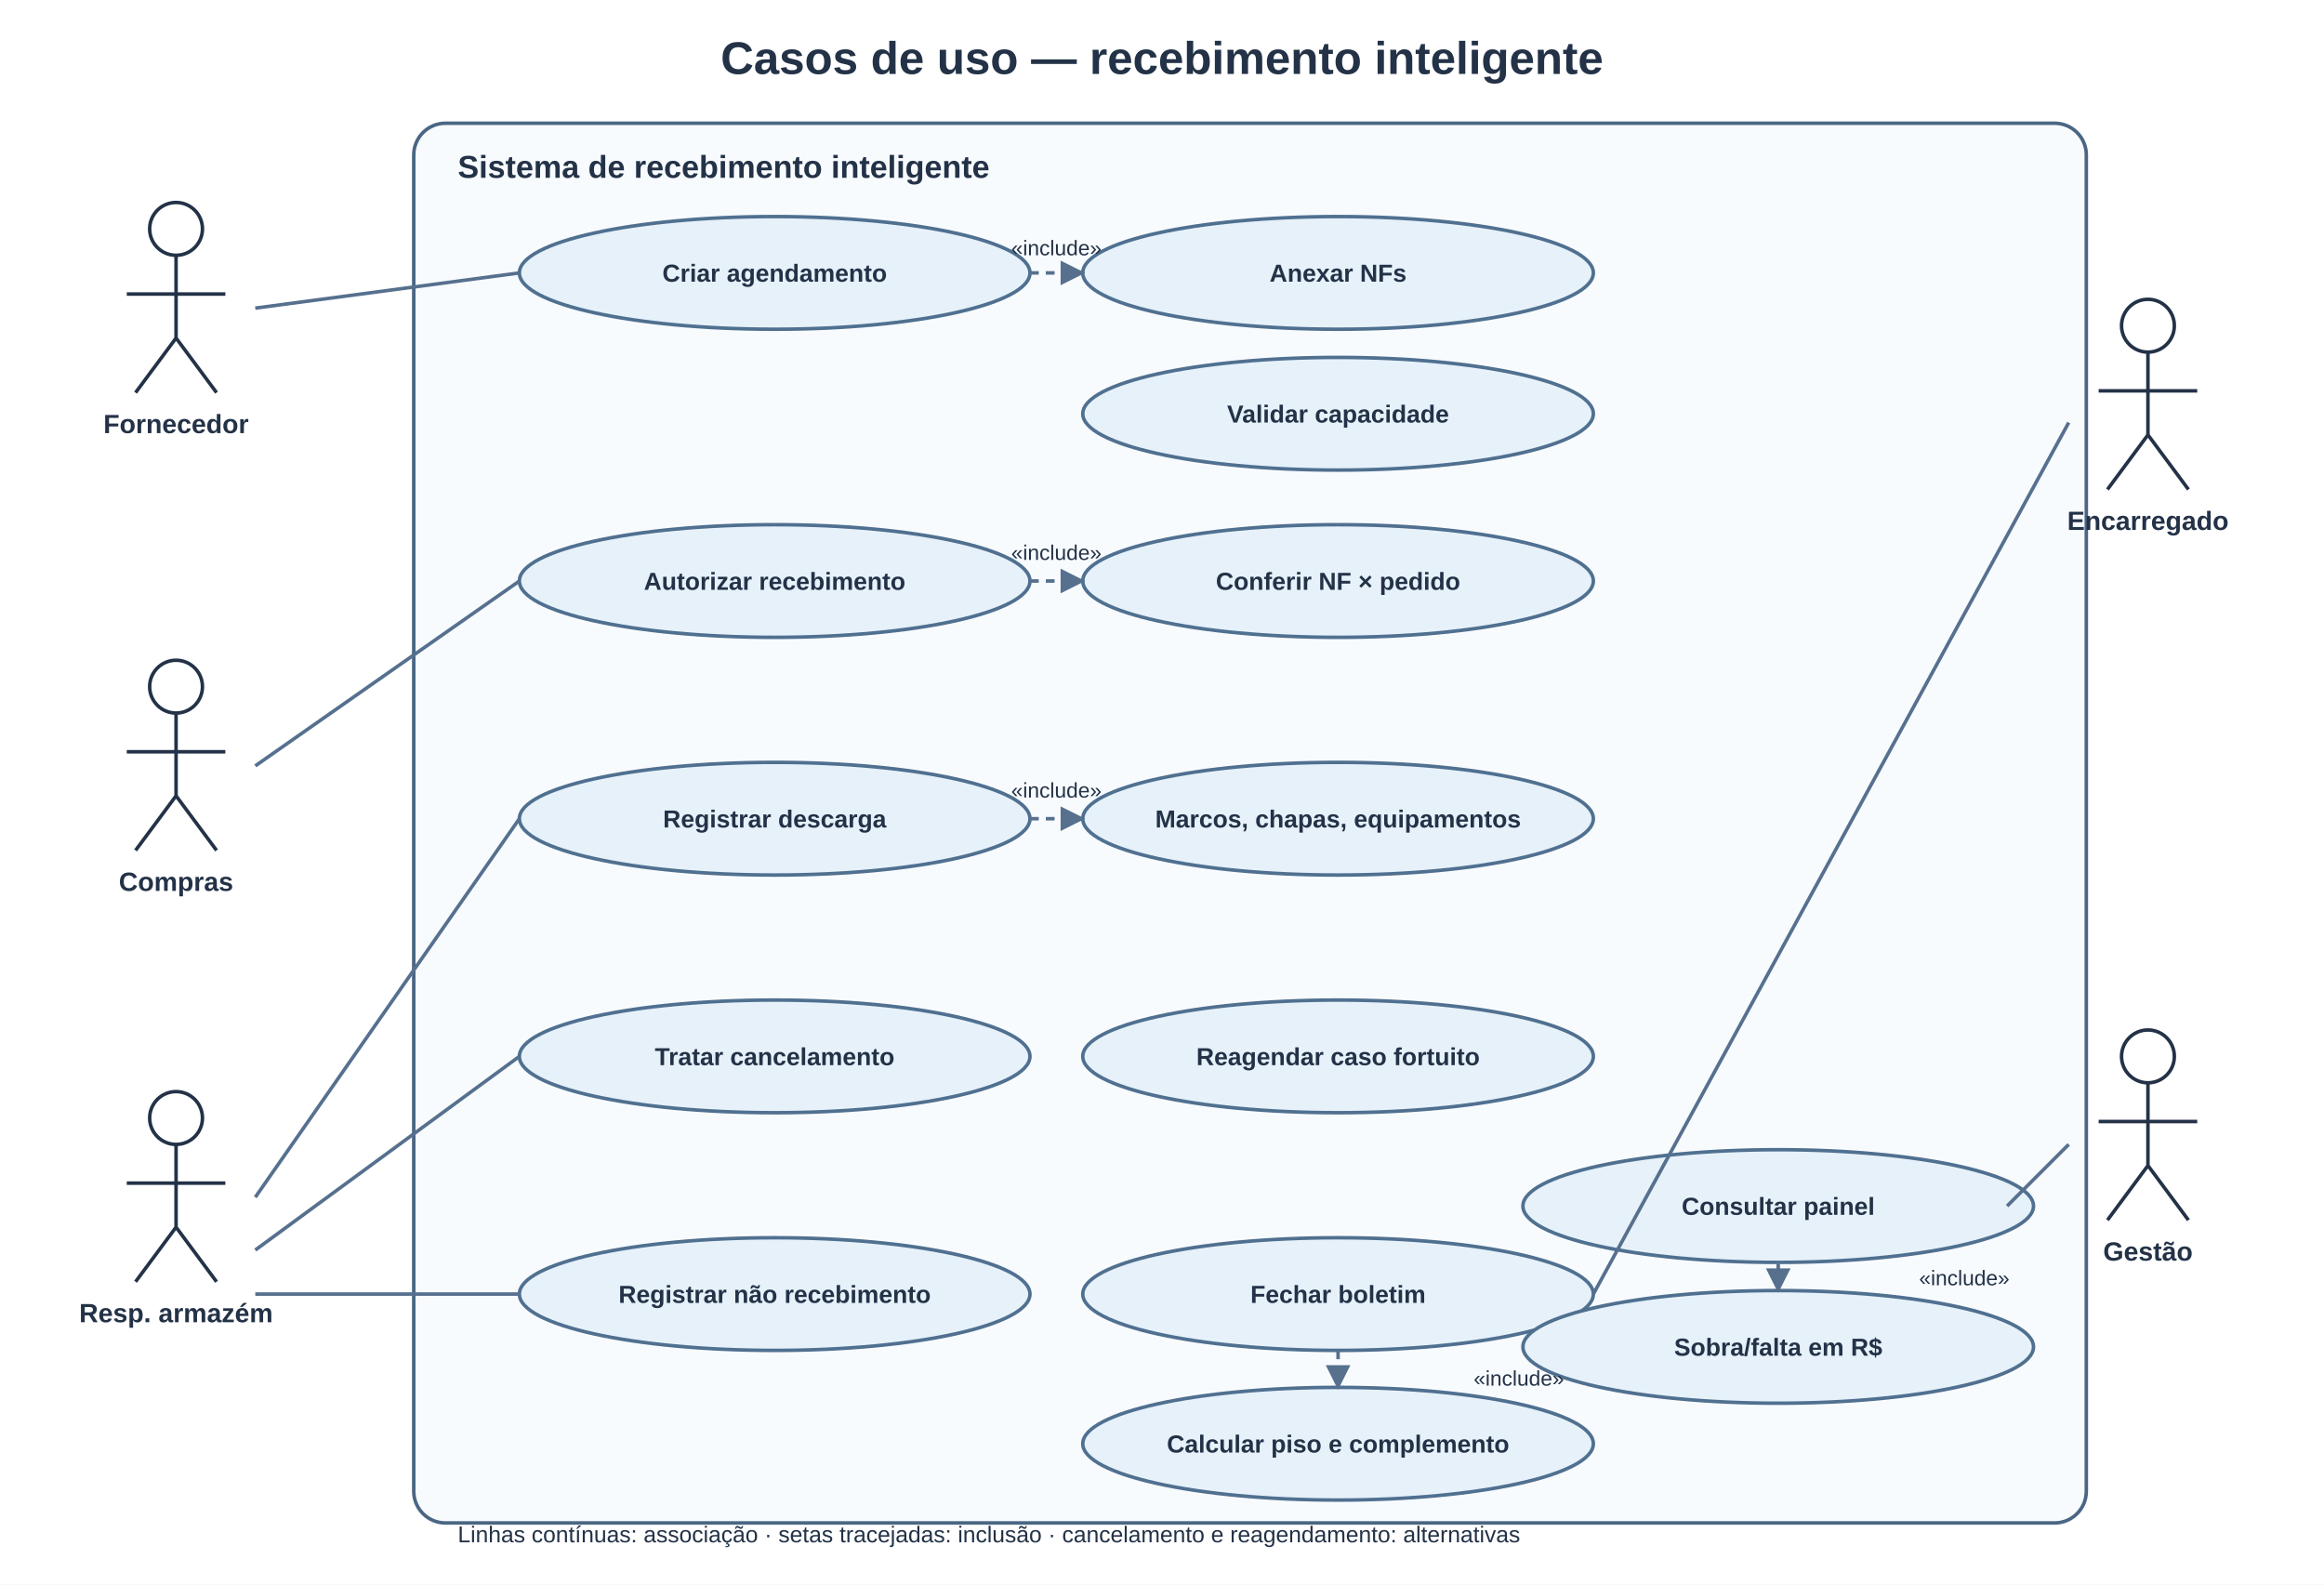
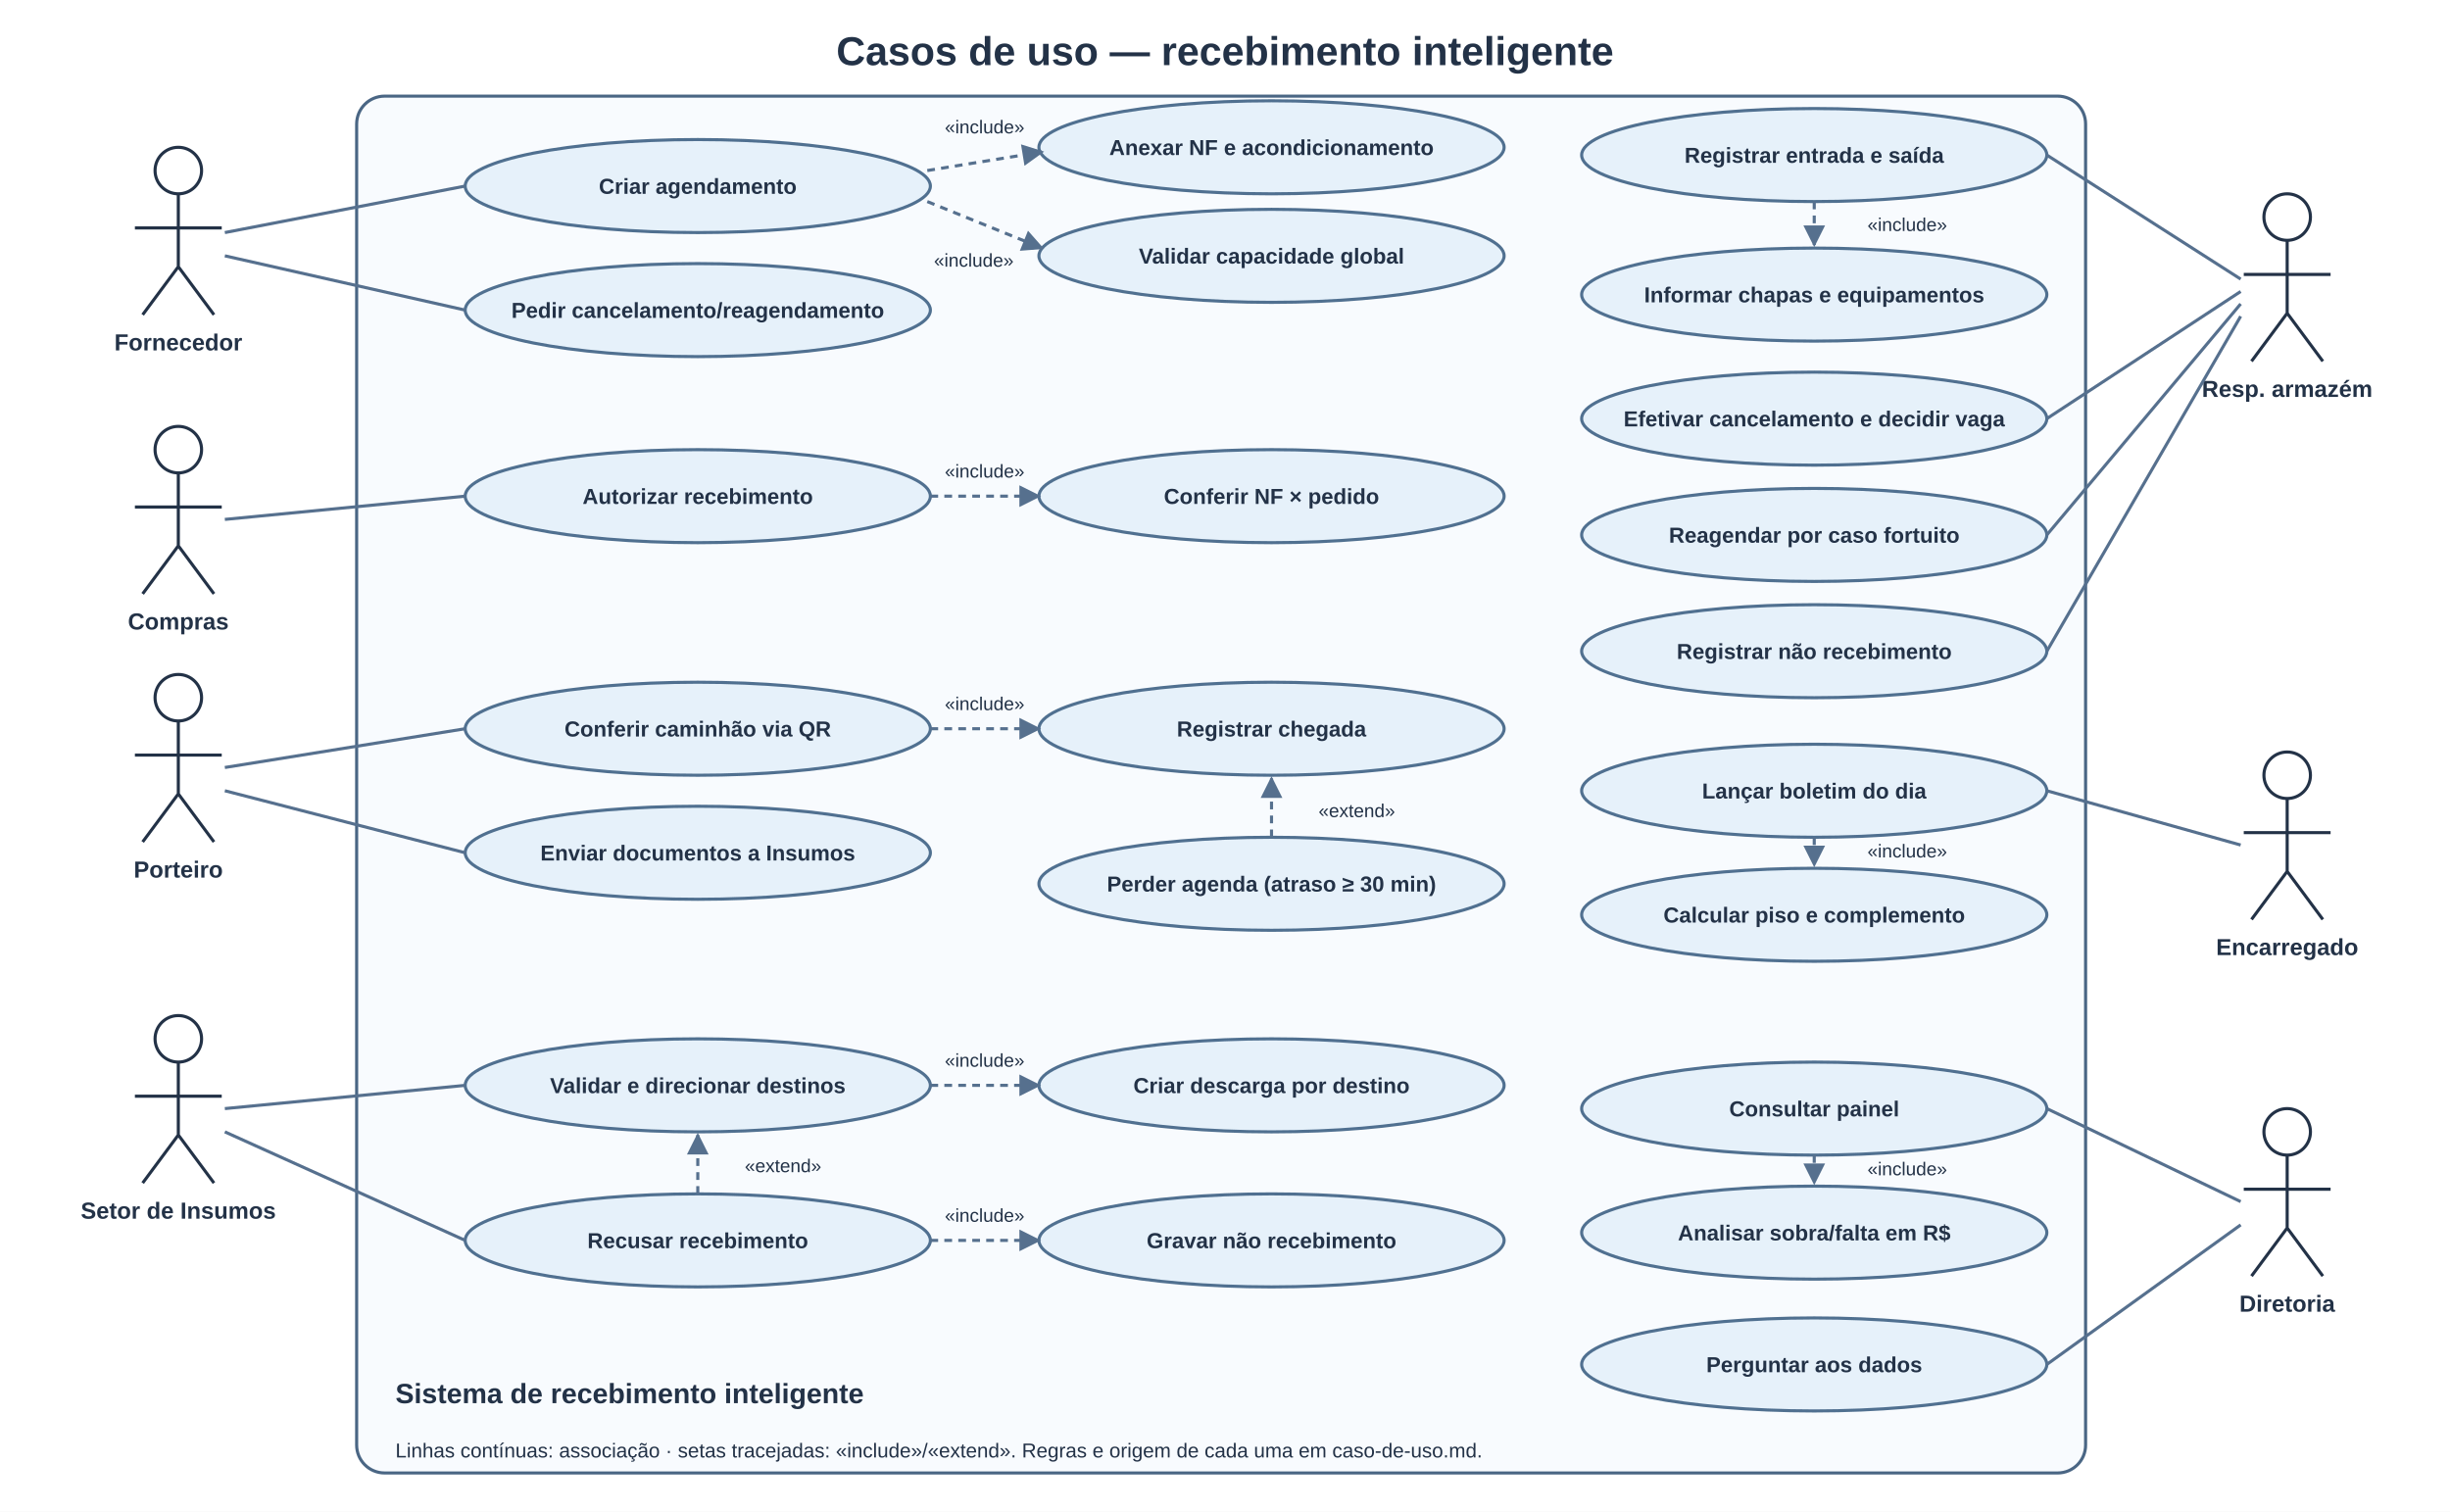
- <svg xmlns="http://www.w3.org/2000/svg" viewBox="0 0 1320 900" role="img">
+ <svg xmlns="http://www.w3.org/2000/svg" viewBox="0 0 1580 975" role="img">
  <defs>
    <marker id="arrow" viewBox="0 0 10 10" refX="9" refY="5" markerWidth="7" markerHeight="7" orient="auto-start-reverse">
      <path d="M0 0 L10 5 L0 10 z" fill="#56708e" />
    </marker>
  </defs>
  <rect width="100%" height="100%" fill="#fff" />
-   <text x="660" y="42" text-anchor="middle" font-family="Arial,sans-serif" font-size="26" font-weight="700" fill="#233247">Casos de uso — recebimento inteligente</text>
-   <rect x="235" y="70" width="950" height="795" rx="18" fill="#f8fbfe" stroke="#4a6684" stroke-width="2" />
-   <text x="260" y="101" text-anchor="start" font-family="Arial,sans-serif" font-size="18" font-weight="700" fill="#233247">Sistema de recebimento inteligente</text>
-   <circle cx="100" cy="130" r="15" fill="none" stroke="#233247" stroke-width="2" />
-   <path d="M100 145v47 m-28 -25h56 m-28 25l-23 31 m23 -31l23 31" fill="none" stroke="#233247" stroke-width="2" />
-   <text x="100" y="246" text-anchor="middle" font-family="Arial,sans-serif" font-size="15" font-weight="600" fill="#233247">Fornecedor</text>
-   <circle cx="100" cy="390" r="15" fill="none" stroke="#233247" stroke-width="2" />
-   <path d="M100 405v47 m-28 -25h56 m-28 25l-23 31 m23 -31l23 31" fill="none" stroke="#233247" stroke-width="2" />
-   <text x="100" y="506" text-anchor="middle" font-family="Arial,sans-serif" font-size="15" font-weight="600" fill="#233247">Compras</text>
-   <circle cx="100" cy="635" r="15" fill="none" stroke="#233247" stroke-width="2" />
-   <path d="M100 650v47 m-28 -25h56 m-28 25l-23 31 m23 -31l23 31" fill="none" stroke="#233247" stroke-width="2" />
-   <text x="100" y="751" text-anchor="middle" font-family="Arial,sans-serif" font-size="15" font-weight="600" fill="#233247">Resp. armazém</text>
-   <circle cx="1220" cy="185" r="15" fill="none" stroke="#233247" stroke-width="2" />
-   <path d="M1220 200v47 m-28 -25h56 m-28 25l-23 31 m23 -31l23 31" fill="none" stroke="#233247" stroke-width="2" />
-   <text x="1220" y="301" text-anchor="middle" font-family="Arial,sans-serif" font-size="15" font-weight="600" fill="#233247">Encarregado</text>
-   <circle cx="1220" cy="600" r="15" fill="none" stroke="#233247" stroke-width="2" />
-   <path d="M1220 615v47 m-28 -25h56 m-28 25l-23 31 m23 -31l23 31" fill="none" stroke="#233247" stroke-width="2" />
-   <text x="1220" y="716" text-anchor="middle" font-family="Arial,sans-serif" font-size="15" font-weight="600" fill="#233247">Gestão</text>
-   <ellipse cx="440" cy="155" rx="145" ry="32" fill="#e6f1fa" stroke="#507090" stroke-width="2" />
-   <text x="440" y="160" text-anchor="middle" font-family="Arial,sans-serif" font-size="14" font-weight="600" fill="#233247">Criar agendamento</text>
-   <ellipse cx="760" cy="155" rx="145" ry="32" fill="#e6f1fa" stroke="#507090" stroke-width="2" />
-   <text x="760" y="160" text-anchor="middle" font-family="Arial,sans-serif" font-size="14" font-weight="600" fill="#233247">Anexar NFs</text>
-   <ellipse cx="760" cy="235" rx="145" ry="32" fill="#e6f1fa" stroke="#507090" stroke-width="2" />
-   <text x="760" y="240" text-anchor="middle" font-family="Arial,sans-serif" font-size="14" font-weight="600" fill="#233247">Validar capacidade</text>
-   <ellipse cx="440" cy="330" rx="145" ry="32" fill="#e6f1fa" stroke="#507090" stroke-width="2" />
-   <text x="440" y="335" text-anchor="middle" font-family="Arial,sans-serif" font-size="14" font-weight="600" fill="#233247">Autorizar recebimento</text>
-   <ellipse cx="760" cy="330" rx="145" ry="32" fill="#e6f1fa" stroke="#507090" stroke-width="2" />
-   <text x="760" y="335" text-anchor="middle" font-family="Arial,sans-serif" font-size="14" font-weight="600" fill="#233247">Conferir NF × pedido</text>
-   <ellipse cx="440" cy="465" rx="145" ry="32" fill="#e6f1fa" stroke="#507090" stroke-width="2" />
-   <text x="440" y="470" text-anchor="middle" font-family="Arial,sans-serif" font-size="14" font-weight="600" fill="#233247">Registrar descarga</text>
-   <ellipse cx="760" cy="465" rx="145" ry="32" fill="#e6f1fa" stroke="#507090" stroke-width="2" />
-   <text x="760" y="470" text-anchor="middle" font-family="Arial,sans-serif" font-size="14" font-weight="600" fill="#233247">Marcos, chapas, equipamentos</text>
-   <ellipse cx="440" cy="600" rx="145" ry="32" fill="#e6f1fa" stroke="#507090" stroke-width="2" />
-   <text x="440" y="605" text-anchor="middle" font-family="Arial,sans-serif" font-size="14" font-weight="600" fill="#233247">Tratar cancelamento</text>
-   <ellipse cx="760" cy="600" rx="145" ry="32" fill="#e6f1fa" stroke="#507090" stroke-width="2" />
-   <text x="760" y="605" text-anchor="middle" font-family="Arial,sans-serif" font-size="14" font-weight="600" fill="#233247">Reagendar caso fortuito</text>
-   <ellipse cx="440" cy="735" rx="145" ry="32" fill="#e6f1fa" stroke="#507090" stroke-width="2" />
-   <text x="440" y="740" text-anchor="middle" font-family="Arial,sans-serif" font-size="14" font-weight="600" fill="#233247">Registrar não recebimento</text>
-   <ellipse cx="760" cy="735" rx="145" ry="32" fill="#e6f1fa" stroke="#507090" stroke-width="2" />
-   <text x="760" y="740" text-anchor="middle" font-family="Arial,sans-serif" font-size="14" font-weight="600" fill="#233247">Fechar boletim</text>
-   <ellipse cx="760" cy="820" rx="145" ry="32" fill="#e6f1fa" stroke="#507090" stroke-width="2" />
-   <text x="760" y="825" text-anchor="middle" font-family="Arial,sans-serif" font-size="14" font-weight="600" fill="#233247">Calcular piso e complemento</text>
-   <ellipse cx="1010" cy="685" rx="145" ry="32" fill="#e6f1fa" stroke="#507090" stroke-width="2" />
-   <text x="1010" y="690" text-anchor="middle" font-family="Arial,sans-serif" font-size="14" font-weight="600" fill="#233247">Consultar painel</text>
-   <ellipse cx="1010" cy="765" rx="145" ry="32" fill="#e6f1fa" stroke="#507090" stroke-width="2" />
-   <text x="1010" y="770" text-anchor="middle" font-family="Arial,sans-serif" font-size="14" font-weight="600" fill="#233247">Sobra/falta em R$</text>
-   <line x1="145" y1="175" x2="295" y2="155" stroke="#56708e" stroke-width="2" />
-   <line x1="145" y1="435" x2="295" y2="330" stroke="#56708e" stroke-width="2" />
-   <line x1="145" y1="680" x2="295" y2="465" stroke="#56708e" stroke-width="2" />
-   <line x1="145" y1="710" x2="295" y2="600" stroke="#56708e" stroke-width="2" />
-   <line x1="145" y1="735" x2="295" y2="735" stroke="#56708e" stroke-width="2" />
-   <line x1="1175" y1="240" x2="905" y2="735" stroke="#56708e" stroke-width="2" />
-   <line x1="1175" y1="650" x2="1140" y2="685" stroke="#56708e" stroke-width="2" />
-   <line x1="585" y1="155" x2="615" y2="155" stroke="#56708e" stroke-width="2" stroke-dasharray="5 4" marker-end="url(#arrow)" />
-   <line x1="585" y1="330" x2="615" y2="330" stroke="#56708e" stroke-width="2" stroke-dasharray="5 4" marker-end="url(#arrow)" />
-   <line x1="585" y1="465" x2="615" y2="465" stroke="#56708e" stroke-width="2" stroke-dasharray="5 4" marker-end="url(#arrow)" />
-   <line x1="760" y1="767" x2="760" y2="788" stroke="#56708e" stroke-width="2" stroke-dasharray="5 4" marker-end="url(#arrow)" />
-   <line x1="1010" y1="718" x2="1010" y2="733" stroke="#56708e" stroke-width="2" stroke-dasharray="5 4" marker-end="url(#arrow)" />
-   <text x="600" y="145" text-anchor="middle" font-family="Arial,sans-serif" font-size="12" font-weight="400" fill="#233247">«include»</text>
-   <text x="600" y="318" text-anchor="middle" font-family="Arial,sans-serif" font-size="12" font-weight="400" fill="#233247">«include»</text>
-   <text x="600" y="453" text-anchor="middle" font-family="Arial,sans-serif" font-size="12" font-weight="400" fill="#233247">«include»</text>
-   <text x="837" y="787" text-anchor="start" font-family="Arial,sans-serif" font-size="12" font-weight="400" fill="#233247">«include»</text>
-   <text x="1090" y="730" text-anchor="start" font-family="Arial,sans-serif" font-size="12" font-weight="400" fill="#233247">«include»</text>
-   <text x="260" y="876" text-anchor="start" font-family="Arial,sans-serif" font-size="13" font-weight="400" fill="#233247">Linhas contínuas: associação · setas tracejadas: inclusão · cancelamento e reagendamento: alternativas</text>
+   <text x="790" y="42" text-anchor="middle" font-family="Arial,sans-serif" font-size="26" font-weight="700" fill="#233247">Casos de uso — recebimento inteligente</text>
+   <rect x="230" y="62" width="1115" height="888" rx="18" fill="#f8fbfe" stroke="#4a6684" stroke-width="2" />
+   <text x="255" y="905" text-anchor="start" font-family="Arial,sans-serif" font-size="18" font-weight="700" fill="#233247">Sistema de recebimento inteligente</text>
+   <circle cx="115" cy="110" r="15" fill="none" stroke="#233247" stroke-width="2" />
+   <path d="M115 125v47 m-28 -25h56 m-28 25l-23 31 m23 -31l23 31" fill="none" stroke="#233247" stroke-width="2" />
+   <text x="115" y="226" text-anchor="middle" font-family="Arial,sans-serif" font-size="15" font-weight="600" fill="#233247">Fornecedor</text>
+   <circle cx="115" cy="290" r="15" fill="none" stroke="#233247" stroke-width="2" />
+   <path d="M115 305v47 m-28 -25h56 m-28 25l-23 31 m23 -31l23 31" fill="none" stroke="#233247" stroke-width="2" />
+   <text x="115" y="406" text-anchor="middle" font-family="Arial,sans-serif" font-size="15" font-weight="600" fill="#233247">Compras</text>
+   <circle cx="115" cy="450" r="15" fill="none" stroke="#233247" stroke-width="2" />
+   <path d="M115 465v47 m-28 -25h56 m-28 25l-23 31 m23 -31l23 31" fill="none" stroke="#233247" stroke-width="2" />
+   <text x="115" y="566" text-anchor="middle" font-family="Arial,sans-serif" font-size="15" font-weight="600" fill="#233247">Porteiro</text>
+   <circle cx="115" cy="670" r="15" fill="none" stroke="#233247" stroke-width="2" />
+   <path d="M115 685v47 m-28 -25h56 m-28 25l-23 31 m23 -31l23 31" fill="none" stroke="#233247" stroke-width="2" />
+   <text x="115" y="786" text-anchor="middle" font-family="Arial,sans-serif" font-size="15" font-weight="600" fill="#233247">Setor de Insumos</text>
+   <circle cx="1475" cy="140" r="15" fill="none" stroke="#233247" stroke-width="2" />
+   <path d="M1475 155v47 m-28 -25h56 m-28 25l-23 31 m23 -31l23 31" fill="none" stroke="#233247" stroke-width="2" />
+   <text x="1475" y="256" text-anchor="middle" font-family="Arial,sans-serif" font-size="15" font-weight="600" fill="#233247">Resp. armazém</text>
+   <circle cx="1475" cy="500" r="15" fill="none" stroke="#233247" stroke-width="2" />
+   <path d="M1475 515v47 m-28 -25h56 m-28 25l-23 31 m23 -31l23 31" fill="none" stroke="#233247" stroke-width="2" />
+   <text x="1475" y="616" text-anchor="middle" font-family="Arial,sans-serif" font-size="15" font-weight="600" fill="#233247">Encarregado</text>
+   <circle cx="1475" cy="730" r="15" fill="none" stroke="#233247" stroke-width="2" />
+   <path d="M1475 745v47 m-28 -25h56 m-28 25l-23 31 m23 -31l23 31" fill="none" stroke="#233247" stroke-width="2" />
+   <text x="1475" y="846" text-anchor="middle" font-family="Arial,sans-serif" font-size="15" font-weight="600" fill="#233247">Diretoria</text>
+   <ellipse cx="450" cy="120" rx="150" ry="30" fill="#e6f1fa" stroke="#507090" stroke-width="2" />
+   <text x="450" y="125" text-anchor="middle" font-family="Arial,sans-serif" font-size="14" font-weight="600" fill="#233247">Criar agendamento</text>
+   <ellipse cx="450" cy="200" rx="150" ry="30" fill="#e6f1fa" stroke="#507090" stroke-width="2" />
+   <text x="450" y="205" text-anchor="middle" font-family="Arial,sans-serif" font-size="14" font-weight="600" fill="#233247">Pedir cancelamento/reagendamento</text>
+   <ellipse cx="450" cy="320" rx="150" ry="30" fill="#e6f1fa" stroke="#507090" stroke-width="2" />
+   <text x="450" y="325" text-anchor="middle" font-family="Arial,sans-serif" font-size="14" font-weight="600" fill="#233247">Autorizar recebimento</text>
+   <ellipse cx="450" cy="470" rx="150" ry="30" fill="#e6f1fa" stroke="#507090" stroke-width="2" />
+   <text x="450" y="475" text-anchor="middle" font-family="Arial,sans-serif" font-size="14" font-weight="600" fill="#233247">Conferir caminhão via QR</text>
+   <ellipse cx="450" cy="550" rx="150" ry="30" fill="#e6f1fa" stroke="#507090" stroke-width="2" />
+   <text x="450" y="555" text-anchor="middle" font-family="Arial,sans-serif" font-size="14" font-weight="600" fill="#233247">Enviar documentos a Insumos</text>
+   <ellipse cx="450" cy="700" rx="150" ry="30" fill="#e6f1fa" stroke="#507090" stroke-width="2" />
+   <text x="450" y="705" text-anchor="middle" font-family="Arial,sans-serif" font-size="14" font-weight="600" fill="#233247">Validar e direcionar destinos</text>
+   <ellipse cx="450" cy="800" rx="150" ry="30" fill="#e6f1fa" stroke="#507090" stroke-width="2" />
+   <text x="450" y="805" text-anchor="middle" font-family="Arial,sans-serif" font-size="14" font-weight="600" fill="#233247">Recusar recebimento</text>
+   <ellipse cx="820" cy="95" rx="150" ry="30" fill="#e6f1fa" stroke="#507090" stroke-width="2" />
+   <text x="820" y="100" text-anchor="middle" font-family="Arial,sans-serif" font-size="14" font-weight="600" fill="#233247">Anexar NF e acondicionamento</text>
+   <ellipse cx="820" cy="165" rx="150" ry="30" fill="#e6f1fa" stroke="#507090" stroke-width="2" />
+   <text x="820" y="170" text-anchor="middle" font-family="Arial,sans-serif" font-size="14" font-weight="600" fill="#233247">Validar capacidade global</text>
+   <ellipse cx="820" cy="320" rx="150" ry="30" fill="#e6f1fa" stroke="#507090" stroke-width="2" />
+   <text x="820" y="325" text-anchor="middle" font-family="Arial,sans-serif" font-size="14" font-weight="600" fill="#233247">Conferir NF × pedido</text>
+   <ellipse cx="820" cy="470" rx="150" ry="30" fill="#e6f1fa" stroke="#507090" stroke-width="2" />
+   <text x="820" y="475" text-anchor="middle" font-family="Arial,sans-serif" font-size="14" font-weight="600" fill="#233247">Registrar chegada</text>
+   <ellipse cx="820" cy="570" rx="150" ry="30" fill="#e6f1fa" stroke="#507090" stroke-width="2" />
+   <text x="820" y="575" text-anchor="middle" font-family="Arial,sans-serif" font-size="14" font-weight="600" fill="#233247">Perder agenda (atraso ≥ 30 min)</text>
+   <ellipse cx="820" cy="700" rx="150" ry="30" fill="#e6f1fa" stroke="#507090" stroke-width="2" />
+   <text x="820" y="705" text-anchor="middle" font-family="Arial,sans-serif" font-size="14" font-weight="600" fill="#233247">Criar descarga por destino</text>
+   <ellipse cx="820" cy="800" rx="150" ry="30" fill="#e6f1fa" stroke="#507090" stroke-width="2" />
+   <text x="820" y="805" text-anchor="middle" font-family="Arial,sans-serif" font-size="14" font-weight="600" fill="#233247">Gravar não recebimento</text>
+   <ellipse cx="1170" cy="100" rx="150" ry="30" fill="#e6f1fa" stroke="#507090" stroke-width="2" />
+   <text x="1170" y="105" text-anchor="middle" font-family="Arial,sans-serif" font-size="14" font-weight="600" fill="#233247">Registrar entrada e saída</text>
+   <ellipse cx="1170" cy="190" rx="150" ry="30" fill="#e6f1fa" stroke="#507090" stroke-width="2" />
+   <text x="1170" y="195" text-anchor="middle" font-family="Arial,sans-serif" font-size="14" font-weight="600" fill="#233247">Informar chapas e equipamentos</text>
+   <ellipse cx="1170" cy="270" rx="150" ry="30" fill="#e6f1fa" stroke="#507090" stroke-width="2" />
+   <text x="1170" y="275" text-anchor="middle" font-family="Arial,sans-serif" font-size="14" font-weight="600" fill="#233247">Efetivar cancelamento e decidir vaga</text>
+   <ellipse cx="1170" cy="345" rx="150" ry="30" fill="#e6f1fa" stroke="#507090" stroke-width="2" />
+   <text x="1170" y="350" text-anchor="middle" font-family="Arial,sans-serif" font-size="14" font-weight="600" fill="#233247">Reagendar por caso fortuito</text>
+   <ellipse cx="1170" cy="420" rx="150" ry="30" fill="#e6f1fa" stroke="#507090" stroke-width="2" />
+   <text x="1170" y="425" text-anchor="middle" font-family="Arial,sans-serif" font-size="14" font-weight="600" fill="#233247">Registrar não recebimento</text>
+   <ellipse cx="1170" cy="510" rx="150" ry="30" fill="#e6f1fa" stroke="#507090" stroke-width="2" />
+   <text x="1170" y="515" text-anchor="middle" font-family="Arial,sans-serif" font-size="14" font-weight="600" fill="#233247">Lançar boletim do dia</text>
+   <ellipse cx="1170" cy="590" rx="150" ry="30" fill="#e6f1fa" stroke="#507090" stroke-width="2" />
+   <text x="1170" y="595" text-anchor="middle" font-family="Arial,sans-serif" font-size="14" font-weight="600" fill="#233247">Calcular piso e complemento</text>
+   <ellipse cx="1170" cy="715" rx="150" ry="30" fill="#e6f1fa" stroke="#507090" stroke-width="2" />
+   <text x="1170" y="720" text-anchor="middle" font-family="Arial,sans-serif" font-size="14" font-weight="600" fill="#233247">Consultar painel</text>
+   <ellipse cx="1170" cy="795" rx="150" ry="30" fill="#e6f1fa" stroke="#507090" stroke-width="2" />
+   <text x="1170" y="800" text-anchor="middle" font-family="Arial,sans-serif" font-size="14" font-weight="600" fill="#233247">Analisar sobra/falta em R$</text>
+   <ellipse cx="1170" cy="880" rx="150" ry="30" fill="#e6f1fa" stroke="#507090" stroke-width="2" />
+   <text x="1170" y="885" text-anchor="middle" font-family="Arial,sans-serif" font-size="14" font-weight="600" fill="#233247">Perguntar aos dados</text>
+   <line x1="145" y1="150" x2="300" y2="120" stroke="#56708e" stroke-width="2" />
+   <line x1="145" y1="165" x2="300" y2="200" stroke="#56708e" stroke-width="2" />
+   <line x1="145" y1="335" x2="300" y2="320" stroke="#56708e" stroke-width="2" />
+   <line x1="145" y1="495" x2="300" y2="470" stroke="#56708e" stroke-width="2" />
+   <line x1="145" y1="510" x2="300" y2="550" stroke="#56708e" stroke-width="2" />
+   <line x1="145" y1="715" x2="300" y2="700" stroke="#56708e" stroke-width="2" />
+   <line x1="145" y1="730" x2="300" y2="800" stroke="#56708e" stroke-width="2" />
+   <line x1="1445" y1="180" x2="1320" y2="100" stroke="#56708e" stroke-width="2" />
+   <line x1="1445" y1="188" x2="1320" y2="270" stroke="#56708e" stroke-width="2" />
+   <line x1="1445" y1="196" x2="1320" y2="345" stroke="#56708e" stroke-width="2" />
+   <line x1="1445" y1="204" x2="1320" y2="420" stroke="#56708e" stroke-width="2" />
+   <line x1="1445" y1="545" x2="1320" y2="510" stroke="#56708e" stroke-width="2" />
+   <line x1="1445" y1="775" x2="1320" y2="715" stroke="#56708e" stroke-width="2" />
+   <line x1="1445" y1="790" x2="1320" y2="880" stroke="#56708e" stroke-width="2" />
+   <line x1="598" y1="110" x2="672" y2="98" stroke="#56708e" stroke-width="2" stroke-dasharray="5 4" marker-end="url(#arrow)" />
+   <text x="635" y="86" text-anchor="middle" font-family="Arial,sans-serif" font-size="12" font-weight="400" fill="#233247">«include»</text>
+   <line x1="598" y1="130" x2="672" y2="160" stroke="#56708e" stroke-width="2" stroke-dasharray="5 4" marker-end="url(#arrow)" />
+   <text x="628" y="172" text-anchor="middle" font-family="Arial,sans-serif" font-size="12" font-weight="400" fill="#233247">«include»</text>
+   <line x1="600" y1="320" x2="670" y2="320" stroke="#56708e" stroke-width="2" stroke-dasharray="5 4" marker-end="url(#arrow)" />
+   <text x="635" y="308" text-anchor="middle" font-family="Arial,sans-serif" font-size="12" font-weight="400" fill="#233247">«include»</text>
+   <line x1="600" y1="470" x2="670" y2="470" stroke="#56708e" stroke-width="2" stroke-dasharray="5 4" marker-end="url(#arrow)" />
+   <text x="635" y="458" text-anchor="middle" font-family="Arial,sans-serif" font-size="12" font-weight="400" fill="#233247">«include»</text>
+   <line x1="820" y1="540" x2="820" y2="502" stroke="#56708e" stroke-width="2" stroke-dasharray="5 4" marker-end="url(#arrow)" />
+   <text x="875" y="527" text-anchor="middle" font-family="Arial,sans-serif" font-size="12" font-weight="400" fill="#233247">«extend»</text>
+   <line x1="600" y1="700" x2="670" y2="700" stroke="#56708e" stroke-width="2" stroke-dasharray="5 4" marker-end="url(#arrow)" />
+   <text x="635" y="688" text-anchor="middle" font-family="Arial,sans-serif" font-size="12" font-weight="400" fill="#233247">«include»</text>
+   <line x1="600" y1="800" x2="670" y2="800" stroke="#56708e" stroke-width="2" stroke-dasharray="5 4" marker-end="url(#arrow)" />
+   <text x="635" y="788" text-anchor="middle" font-family="Arial,sans-serif" font-size="12" font-weight="400" fill="#233247">«include»</text>
+   <line x1="450" y1="770" x2="450" y2="732" stroke="#56708e" stroke-width="2" stroke-dasharray="5 4" marker-end="url(#arrow)" />
+   <text x="505" y="756" text-anchor="middle" font-family="Arial,sans-serif" font-size="12" font-weight="400" fill="#233247">«extend»</text>
+   <line x1="1170" y1="130" x2="1170" y2="158" stroke="#56708e" stroke-width="2" stroke-dasharray="5 4" marker-end="url(#arrow)" />
+   <text x="1230" y="149" text-anchor="middle" font-family="Arial,sans-serif" font-size="12" font-weight="400" fill="#233247">«include»</text>
+   <line x1="1170" y1="540" x2="1170" y2="558" stroke="#56708e" stroke-width="2" stroke-dasharray="5 4" marker-end="url(#arrow)" />
+   <text x="1230" y="553" text-anchor="middle" font-family="Arial,sans-serif" font-size="12" font-weight="400" fill="#233247">«include»</text>
+   <line x1="1170" y1="745" x2="1170" y2="763" stroke="#56708e" stroke-width="2" stroke-dasharray="5 4" marker-end="url(#arrow)" />
+   <text x="1230" y="758" text-anchor="middle" font-family="Arial,sans-serif" font-size="12" font-weight="400" fill="#233247">«include»</text>
+   <text x="255" y="940" text-anchor="start" font-family="Arial,sans-serif" font-size="13" font-weight="400" fill="#233247">Linhas contínuas: associação · setas tracejadas: «include»/«extend». Regras e origem de cada uma em caso-de-uso.md.</text>
</svg>
